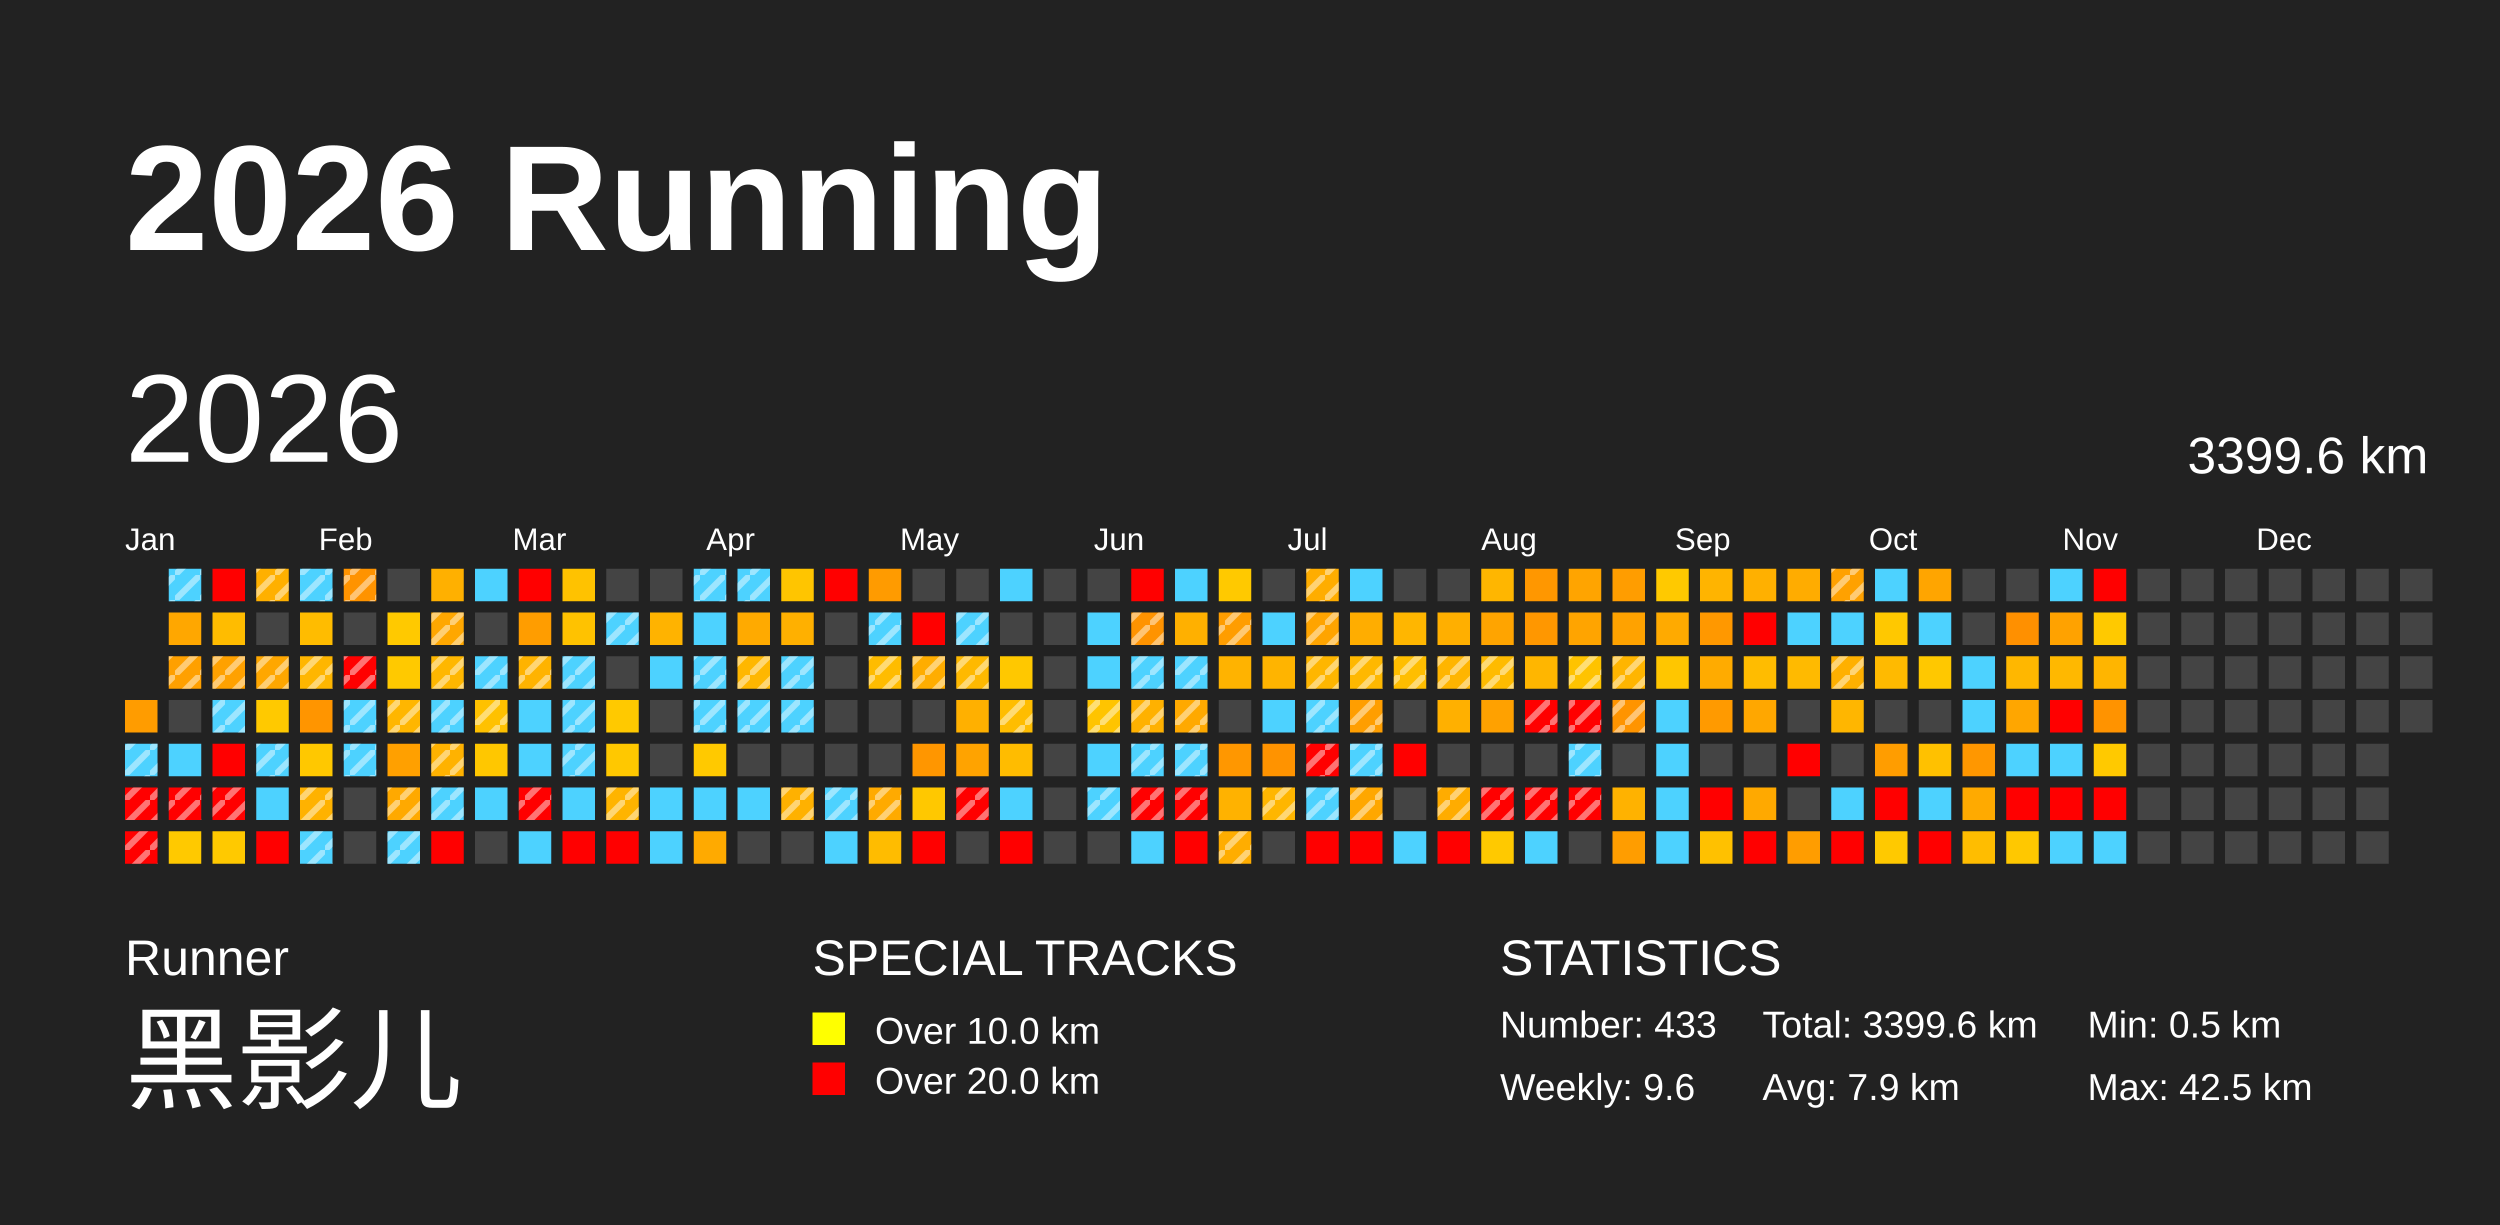
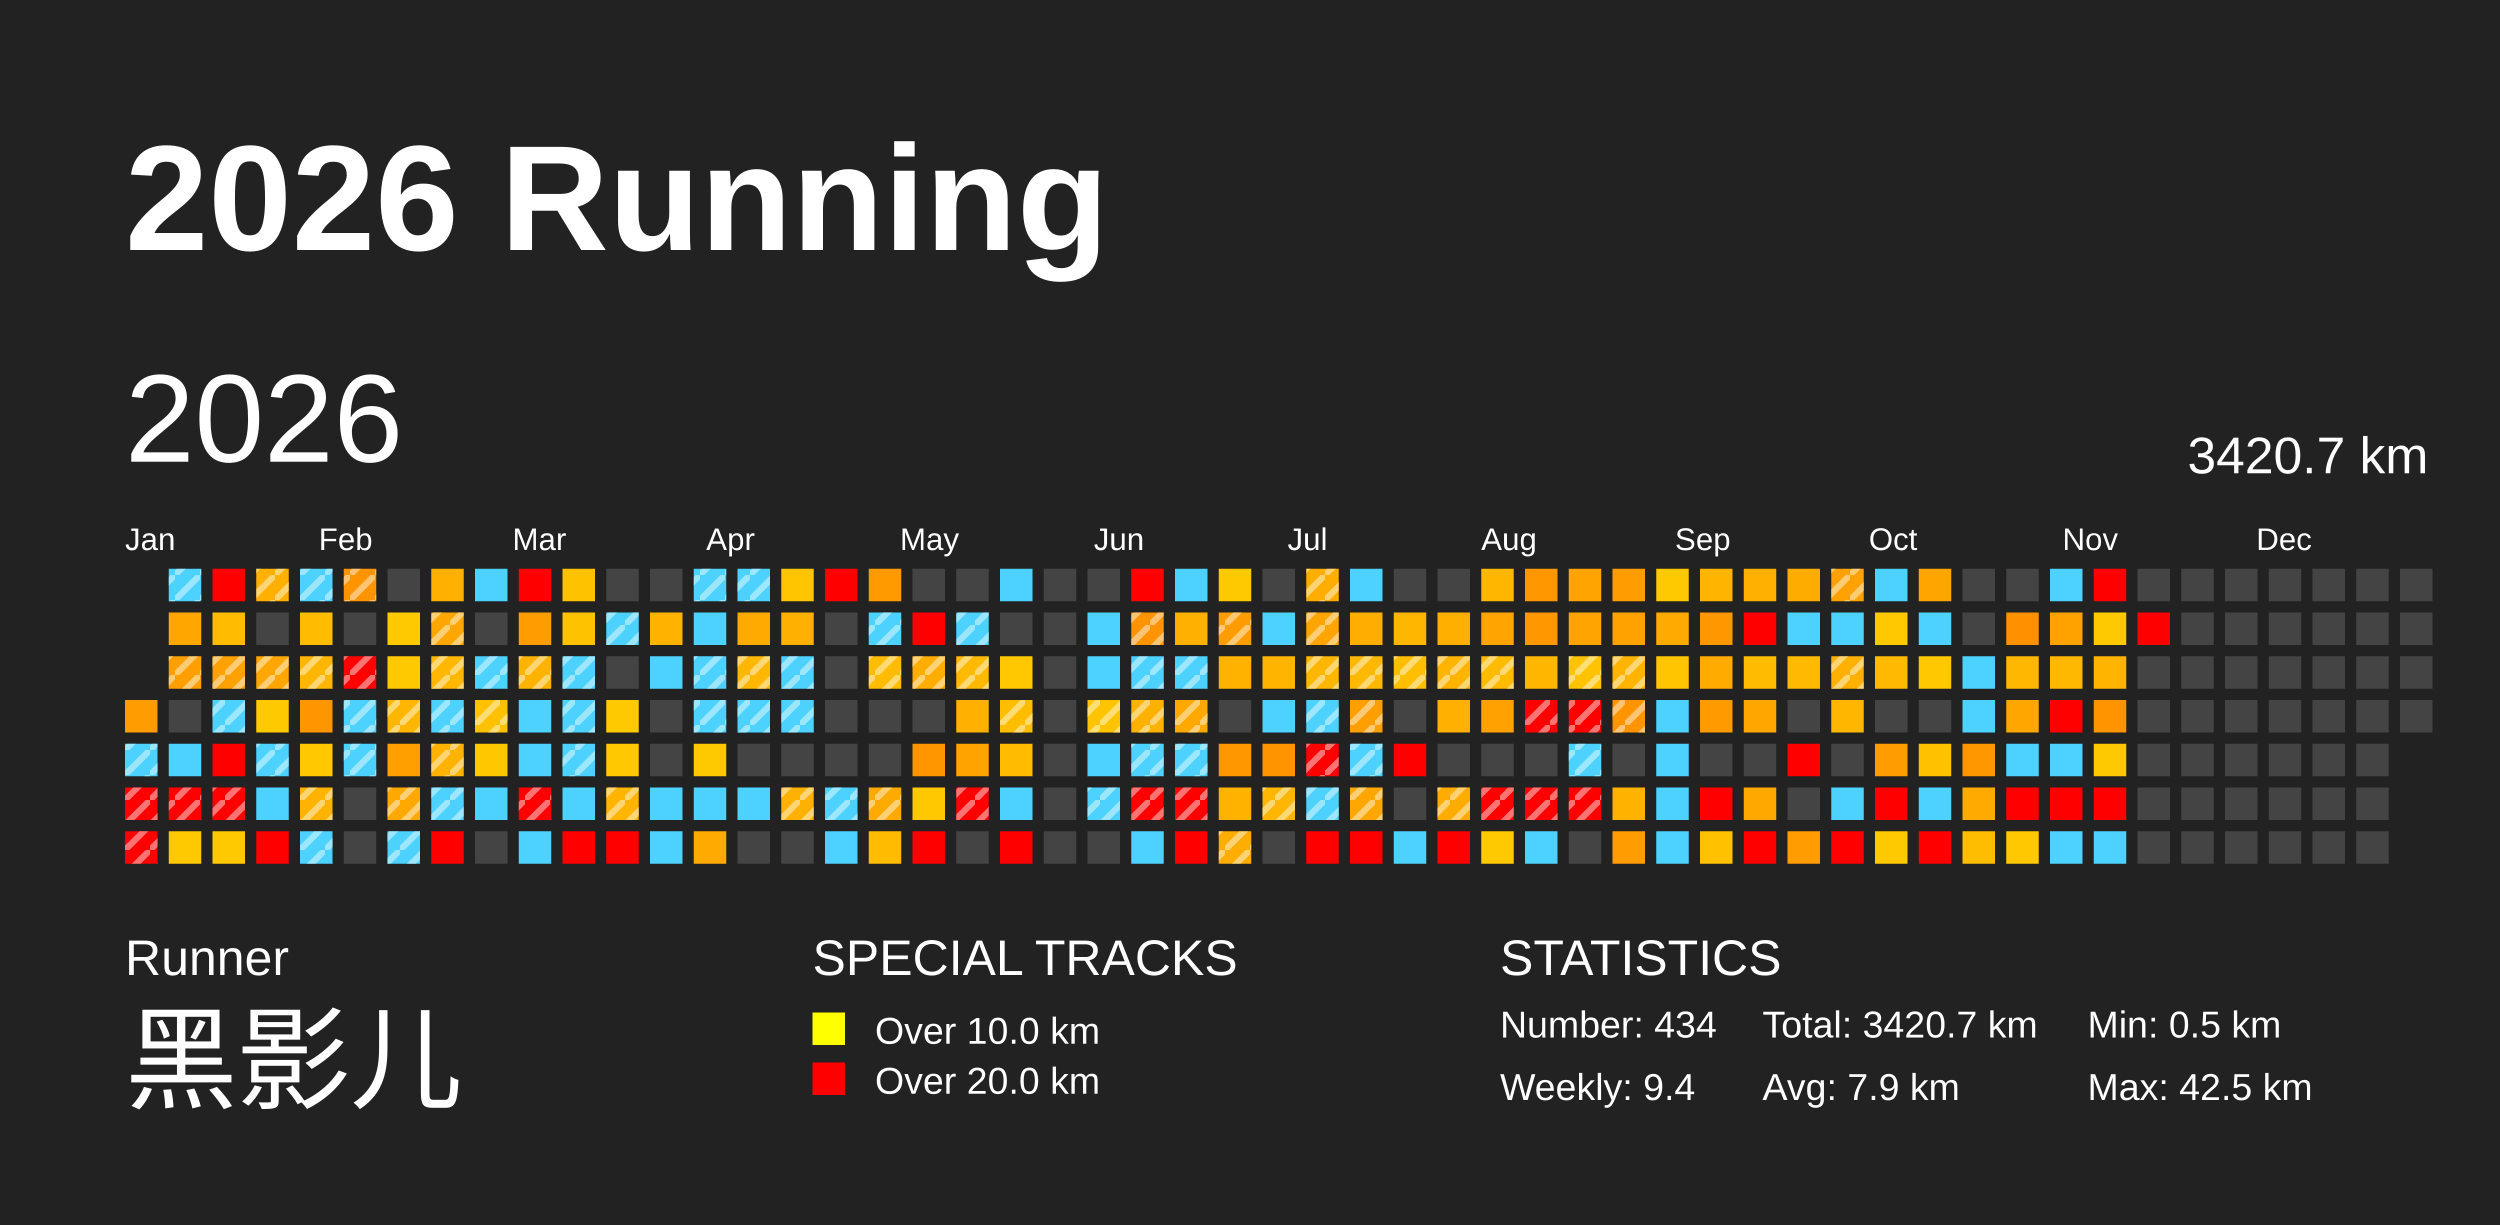
<svg xmlns="http://www.w3.org/2000/svg" baseProfile="full" height="98mm" version="1.1" viewBox="0,0,200,98" width="200mm">
  <defs>
    <pattern height="2" id="indoor-stripe" patternUnits="userSpaceOnUse" width="2">
      <line stroke="white" stroke-opacity="0.45" stroke-width="0.5" x1="0" x2="2" y1="2" y2="0" />
    </pattern>
  </defs>
  <rect fill="#222222" height="98" width="200" x="0" y="0" />
  <text fill="#FFFFFF" style="font-size:12px; font-family:Arial; font-weight:bold;" x="10" y="20">2026 Running</text>
  <text fill="#FFFFFF" style="font-size:4px; font-family:Arial" x="10" y="78">Runner</text>
  <text fill="#FFFFFF" style="font-size:9px; font-family:Arial" x="10" y="88">黑影儿</text>
  <text fill="#FFFFFF" style="font-size:4px; font-family:Arial" x="65" y="78">SPECIAL TRACKS</text>
  <rect fill="yellow" height="2.6" width="2.6" x="65" y="81" />
  <text fill="#FFFFFF" style="font-size:3px; font-family:Arial" x="70" y="83.5">Over 10.0 km</text>
  <rect fill="red" height="2.6" width="2.6" x="65" y="85" />
  <text fill="#FFFFFF" style="font-size:3px; font-family:Arial" x="70" y="87.5">Over 20.0 km</text>
  <text fill="#FFFFFF" style="font-size:4px; font-family:Arial" x="120" y="78">STATISTICS</text>
-   <text fill="#FFFFFF" style="font-size:3px; font-family:Arial" x="120" y="83">Number: 433</text>
-   <text fill="#FFFFFF" style="font-size:3px; font-family:Arial" x="120" y="88">Weekly: 9.6</text>
-   <text fill="#FFFFFF" style="font-size:3px; font-family:Arial" x="141" y="83">Total: 3399.6 km</text>
+   <text fill="#FFFFFF" style="font-size:3px; font-family:Arial" x="120" y="83">Number: 434</text>
+   <text fill="#FFFFFF" style="font-size:3px; font-family:Arial" x="120" y="88">Weekly: 9.4</text>
+   <text fill="#FFFFFF" style="font-size:3px; font-family:Arial" x="141" y="83">Total: 3420.7 km</text>
  <text fill="#FFFFFF" style="font-size:3px; font-family:Arial" x="141" y="88">Avg: 7.9 km</text>
  <text fill="#FFFFFF" style="font-size:3px; font-family:Arial" x="167" y="83">Min: 0.5 km</text>
  <text fill="#FFFFFF" style="font-size:3px; font-family:Arial" x="167" y="88">Max: 42.5 km</text>
  <text dominant-baseline="hanging" fill="#FFFFFF" style="font-size:10.0px; font-family:Arial;" x="10" y="30">2026</text>
-   <text dominant-baseline="hanging" fill="#FFFFFF" style="font-size:4.125px; font-family:Arial;" x="175" y="35">3399.6 km</text>
+   <text dominant-baseline="hanging" fill="#FFFFFF" style="font-size:4.125px; font-family:Arial;" x="175" y="35">3420.7 km</text>
  <text fill="#FFFFFF" style="font-size:2.5px; font-family:Arial" x="10.0" y="44">Jan</text>
  <text fill="#FFFFFF" style="font-size:2.5px; font-family:Arial" x="25.5" y="44">Feb</text>
  <text fill="#FFFFFF" style="font-size:2.5px; font-family:Arial" x="41.0" y="44">Mar</text>
  <text fill="#FFFFFF" style="font-size:2.5px; font-family:Arial" x="56.5" y="44">Apr</text>
  <text fill="#FFFFFF" style="font-size:2.5px; font-family:Arial" x="72.0" y="44">May</text>
  <text fill="#FFFFFF" style="font-size:2.5px; font-family:Arial" x="87.5" y="44">Jun</text>
  <text fill="#FFFFFF" style="font-size:2.5px; font-family:Arial" x="103.0" y="44">Jul</text>
  <text fill="#FFFFFF" style="font-size:2.5px; font-family:Arial" x="118.5" y="44">Aug</text>
  <text fill="#FFFFFF" style="font-size:2.5px; font-family:Arial" x="134.0" y="44">Sep</text>
  <text fill="#FFFFFF" style="font-size:2.5px; font-family:Arial" x="149.5" y="44">Oct</text>
  <text fill="#FFFFFF" style="font-size:2.5px; font-family:Arial" x="165.0" y="44">Nov</text>
  <text fill="#FFFFFF" style="font-size:2.5px; font-family:Arial" x="180.5" y="44">Dec</text>
  <rect fill="#ff9c00" height="2.6" width="2.6" x="10.0" y="56.0" />
  <rect fill="#4dd2ff" height="2.6" width="2.6" x="10.0" y="59.5" />
  <rect fill="url(#indoor-stripe)" height="2.6" style="pointer-events: none;" width="2.6" x="10.0" y="59.5" />
  <rect fill="red" height="2.6" width="2.6" x="10.0" y="63.0" />
  <rect fill="url(#indoor-stripe)" height="2.6" style="pointer-events: none;" width="2.6" x="10.0" y="63.0" />
  <rect fill="red" height="2.6" width="2.6" x="10.0" y="66.5" />
  <rect fill="url(#indoor-stripe)" height="2.6" style="pointer-events: none;" width="2.6" x="10.0" y="66.5" />
  <rect fill="#4dd2ff" height="2.6" width="2.6" x="13.5" y="45.5" />
  <rect fill="url(#indoor-stripe)" height="2.6" style="pointer-events: none;" width="2.6" x="13.5" y="45.5" />
  <rect fill="#ffa700" height="2.6" width="2.6" x="13.5" y="49.0" />
  <rect fill="#ffa000" height="2.6" width="2.6" x="13.5" y="52.5" />
  <rect fill="url(#indoor-stripe)" height="2.6" style="pointer-events: none;" width="2.6" x="13.5" y="52.5" />
  <rect fill="#444444" height="2.6" width="2.6" x="13.5" y="56.0" />
  <rect fill="#4dd2ff" height="2.6" width="2.6" x="13.5" y="59.5" />
  <rect fill="red" height="2.6" width="2.6" x="13.5" y="63.0" />
  <rect fill="url(#indoor-stripe)" height="2.6" style="pointer-events: none;" width="2.6" x="13.5" y="63.0" />
  <rect fill="#ffc900" height="2.6" width="2.6" x="13.5" y="66.5" />
  <rect fill="red" height="2.6" width="2.6" x="17.0" y="45.5" />
  <rect fill="#ffbc00" height="2.6" width="2.6" x="17.0" y="49.0" />
  <rect fill="#ffa100" height="2.6" width="2.6" x="17.0" y="52.5" />
  <rect fill="url(#indoor-stripe)" height="2.6" style="pointer-events: none;" width="2.6" x="17.0" y="52.5" />
  <rect fill="#4dd2ff" height="2.6" width="2.6" x="17.0" y="56.0" />
  <rect fill="url(#indoor-stripe)" height="2.6" style="pointer-events: none;" width="2.6" x="17.0" y="56.0" />
  <rect fill="red" height="2.6" width="2.6" x="17.0" y="59.5" />
  <rect fill="red" height="2.6" width="2.6" x="17.0" y="63.0" />
  <rect fill="url(#indoor-stripe)" height="2.6" style="pointer-events: none;" width="2.6" x="17.0" y="63.0" />
  <rect fill="#ffc900" height="2.6" width="2.6" x="17.0" y="66.5" />
  <rect fill="#ffb000" height="2.6" width="2.6" x="20.5" y="45.5" />
  <rect fill="url(#indoor-stripe)" height="2.6" style="pointer-events: none;" width="2.6" x="20.5" y="45.5" />
  <rect fill="#444444" height="2.6" width="2.6" x="20.5" y="49.0" />
  <rect fill="#ffa700" height="2.6" width="2.6" x="20.5" y="52.5" />
  <rect fill="url(#indoor-stripe)" height="2.6" style="pointer-events: none;" width="2.6" x="20.5" y="52.5" />
  <rect fill="#ffc900" height="2.6" width="2.6" x="20.5" y="56.0" />
  <rect fill="#4dd2ff" height="2.6" width="2.6" x="20.5" y="59.5" />
  <rect fill="url(#indoor-stripe)" height="2.6" style="pointer-events: none;" width="2.6" x="20.5" y="59.5" />
  <rect fill="#4dd2ff" height="2.6" width="2.6" x="20.5" y="63.0" />
  <rect fill="red" height="2.6" width="2.6" x="20.5" y="66.5" />
  <rect fill="#4dd2ff" height="2.6" width="2.6" x="24.0" y="45.5" />
  <rect fill="url(#indoor-stripe)" height="2.6" style="pointer-events: none;" width="2.6" x="24.0" y="45.5" />
  <rect fill="#ffbc00" height="2.6" width="2.6" x="24.0" y="49.0" />
  <rect fill="#ffb600" height="2.6" width="2.6" x="24.0" y="52.5" />
  <rect fill="url(#indoor-stripe)" height="2.6" style="pointer-events: none;" width="2.6" x="24.0" y="52.5" />
  <rect fill="#ff9500" height="2.6" width="2.6" x="24.0" y="56.0" />
  <rect fill="#ffc800" height="2.6" width="2.6" x="24.0" y="59.5" />
  <rect fill="#ffb200" height="2.6" width="2.6" x="24.0" y="63.0" />
  <rect fill="url(#indoor-stripe)" height="2.6" style="pointer-events: none;" width="2.6" x="24.0" y="63.0" />
  <rect fill="#4dd2ff" height="2.6" width="2.6" x="24.0" y="66.5" />
  <rect fill="url(#indoor-stripe)" height="2.6" style="pointer-events: none;" width="2.6" x="24.0" y="66.5" />
  <rect fill="#ff9300" height="2.6" width="2.6" x="27.5" y="45.5" />
  <rect fill="url(#indoor-stripe)" height="2.6" style="pointer-events: none;" width="2.6" x="27.5" y="45.5" />
  <rect fill="#444444" height="2.6" width="2.6" x="27.5" y="49.0" />
  <rect fill="red" height="2.6" width="2.6" x="27.5" y="52.5" />
  <rect fill="url(#indoor-stripe)" height="2.6" style="pointer-events: none;" width="2.6" x="27.5" y="52.5" />
  <rect fill="#4dd2ff" height="2.6" width="2.6" x="27.5" y="56.0" />
  <rect fill="url(#indoor-stripe)" height="2.6" style="pointer-events: none;" width="2.6" x="27.5" y="56.0" />
  <rect fill="#4dd2ff" height="2.6" width="2.6" x="27.5" y="59.5" />
  <rect fill="url(#indoor-stripe)" height="2.6" style="pointer-events: none;" width="2.6" x="27.5" y="59.5" />
  <rect fill="#444444" height="2.6" width="2.6" x="27.5" y="63.0" />
  <rect fill="#444444" height="2.6" width="2.6" x="27.5" y="66.5" />
  <rect fill="#444444" height="2.6" width="2.6" x="31.0" y="45.5" />
  <rect fill="#ffc900" height="2.6" width="2.6" x="31.0" y="49.0" />
  <rect fill="#ffc900" height="2.6" width="2.6" x="31.0" y="52.5" />
  <rect fill="#ffb600" height="2.6" width="2.6" x="31.0" y="56.0" />
  <rect fill="url(#indoor-stripe)" height="2.6" style="pointer-events: none;" width="2.6" x="31.0" y="56.0" />
  <rect fill="#ffa000" height="2.6" width="2.6" x="31.0" y="59.5" />
  <rect fill="#ffa900" height="2.6" width="2.6" x="31.0" y="63.0" />
  <rect fill="url(#indoor-stripe)" height="2.6" style="pointer-events: none;" width="2.6" x="31.0" y="63.0" />
  <rect fill="#4dd2ff" height="2.6" width="2.6" x="31.0" y="66.5" />
  <rect fill="url(#indoor-stripe)" height="2.6" style="pointer-events: none;" width="2.6" x="31.0" y="66.5" />
  <rect fill="#ffb000" height="2.6" width="2.6" x="34.5" y="45.5" />
  <rect fill="#ffa700" height="2.6" width="2.6" x="34.5" y="49.0" />
  <rect fill="url(#indoor-stripe)" height="2.6" style="pointer-events: none;" width="2.6" x="34.5" y="49.0" />
  <rect fill="#ffb700" height="2.6" width="2.6" x="34.5" y="52.5" />
  <rect fill="url(#indoor-stripe)" height="2.6" style="pointer-events: none;" width="2.6" x="34.5" y="52.5" />
  <rect fill="#4dd2ff" height="2.6" width="2.6" x="34.5" y="56.0" />
  <rect fill="url(#indoor-stripe)" height="2.6" style="pointer-events: none;" width="2.6" x="34.5" y="56.0" />
  <rect fill="#ffb200" height="2.6" width="2.6" x="34.5" y="59.5" />
  <rect fill="url(#indoor-stripe)" height="2.6" style="pointer-events: none;" width="2.6" x="34.5" y="59.5" />
  <rect fill="#4dd2ff" height="2.6" width="2.6" x="34.5" y="63.0" />
  <rect fill="url(#indoor-stripe)" height="2.6" style="pointer-events: none;" width="2.6" x="34.5" y="63.0" />
  <rect fill="red" height="2.6" width="2.6" x="34.5" y="66.5" />
  <rect fill="#4dd2ff" height="2.6" width="2.6" x="38.0" y="45.5" />
  <rect fill="#444444" height="2.6" width="2.6" x="38.0" y="49.0" />
  <rect fill="#4dd2ff" height="2.6" width="2.6" x="38.0" y="52.5" />
  <rect fill="url(#indoor-stripe)" height="2.6" style="pointer-events: none;" width="2.6" x="38.0" y="52.5" />
  <rect fill="#ffc100" height="2.6" width="2.6" x="38.0" y="56.0" />
  <rect fill="url(#indoor-stripe)" height="2.6" style="pointer-events: none;" width="2.6" x="38.0" y="56.0" />
  <rect fill="#ffc700" height="2.6" width="2.6" x="38.0" y="59.5" />
  <rect fill="#4dd2ff" height="2.6" width="2.6" x="38.0" y="63.0" />
  <rect fill="#444444" height="2.6" width="2.6" x="38.0" y="66.5" />
  <rect fill="red" height="2.6" width="2.6" x="41.5" y="45.5" />
  <rect fill="#ff9d00" height="2.6" width="2.6" x="41.5" y="49.0" />
  <rect fill="#ffb300" height="2.6" width="2.6" x="41.5" y="52.5" />
  <rect fill="url(#indoor-stripe)" height="2.6" style="pointer-events: none;" width="2.6" x="41.5" y="52.5" />
  <rect fill="#4dd2ff" height="2.6" width="2.6" x="41.5" y="56.0" />
  <rect fill="#4dd2ff" height="2.6" width="2.6" x="41.5" y="59.5" />
  <rect fill="red" height="2.6" width="2.6" x="41.5" y="63.0" />
  <rect fill="url(#indoor-stripe)" height="2.6" style="pointer-events: none;" width="2.6" x="41.5" y="63.0" />
  <rect fill="#4dd2ff" height="2.6" width="2.6" x="41.5" y="66.5" />
  <rect fill="#ffc200" height="2.6" width="2.6" x="45.0" y="45.5" />
  <rect fill="#ffc200" height="2.6" width="2.6" x="45.0" y="49.0" />
  <rect fill="#4dd2ff" height="2.6" width="2.6" x="45.0" y="52.5" />
  <rect fill="url(#indoor-stripe)" height="2.6" style="pointer-events: none;" width="2.6" x="45.0" y="52.5" />
  <rect fill="#4dd2ff" height="2.6" width="2.6" x="45.0" y="56.0" />
  <rect fill="url(#indoor-stripe)" height="2.6" style="pointer-events: none;" width="2.6" x="45.0" y="56.0" />
  <rect fill="#4dd2ff" height="2.6" width="2.6" x="45.0" y="59.5" />
  <rect fill="url(#indoor-stripe)" height="2.6" style="pointer-events: none;" width="2.6" x="45.0" y="59.5" />
  <rect fill="#4dd2ff" height="2.6" width="2.6" x="45.0" y="63.0" />
  <rect fill="red" height="2.6" width="2.6" x="45.0" y="66.5" />
  <rect fill="#444444" height="2.6" width="2.6" x="48.5" y="45.5" />
  <rect fill="#4dd2ff" height="2.6" width="2.6" x="48.5" y="49.0" />
  <rect fill="url(#indoor-stripe)" height="2.6" style="pointer-events: none;" width="2.6" x="48.5" y="49.0" />
  <rect fill="#444444" height="2.6" width="2.6" x="48.5" y="52.5" />
  <rect fill="#ffc900" height="2.6" width="2.6" x="48.5" y="56.0" />
  <rect fill="#ffc800" height="2.6" width="2.6" x="48.5" y="59.5" />
  <rect fill="#ffb400" height="2.6" width="2.6" x="48.5" y="63.0" />
  <rect fill="url(#indoor-stripe)" height="2.6" style="pointer-events: none;" width="2.6" x="48.5" y="63.0" />
  <rect fill="red" height="2.6" width="2.6" x="48.5" y="66.5" />
  <rect fill="#444444" height="2.6" width="2.6" x="52.0" y="45.5" />
  <rect fill="#ffb300" height="2.6" width="2.6" x="52.0" y="49.0" />
  <rect fill="#4dd2ff" height="2.6" width="2.6" x="52.0" y="52.5" />
  <rect fill="#444444" height="2.6" width="2.6" x="52.0" y="56.0" />
  <rect fill="#444444" height="2.6" width="2.6" x="52.0" y="59.5" />
  <rect fill="#4dd2ff" height="2.6" width="2.6" x="52.0" y="63.0" />
  <rect fill="#4dd2ff" height="2.6" width="2.6" x="52.0" y="66.5" />
  <rect fill="#4dd2ff" height="2.6" width="2.6" x="55.5" y="45.5" />
  <rect fill="url(#indoor-stripe)" height="2.6" style="pointer-events: none;" width="2.6" x="55.5" y="45.5" />
  <rect fill="#4dd2ff" height="2.6" width="2.6" x="55.5" y="49.0" />
  <rect fill="#4dd2ff" height="2.6" width="2.6" x="55.5" y="52.5" />
  <rect fill="url(#indoor-stripe)" height="2.6" style="pointer-events: none;" width="2.6" x="55.5" y="52.5" />
  <rect fill="#4dd2ff" height="2.6" width="2.6" x="55.5" y="56.0" />
  <rect fill="url(#indoor-stripe)" height="2.6" style="pointer-events: none;" width="2.6" x="55.5" y="56.0" />
  <rect fill="#ffc900" height="2.6" width="2.6" x="55.5" y="59.5" />
  <rect fill="#4dd2ff" height="2.6" width="2.6" x="55.5" y="63.0" />
  <rect fill="#ffaa00" height="2.6" width="2.6" x="55.5" y="66.5" />
  <rect fill="#4dd2ff" height="2.6" width="2.6" x="59.0" y="45.5" />
  <rect fill="url(#indoor-stripe)" height="2.6" style="pointer-events: none;" width="2.6" x="59.0" y="45.5" />
  <rect fill="#ffaa00" height="2.6" width="2.6" x="59.0" y="49.0" />
  <rect fill="#ffb700" height="2.6" width="2.6" x="59.0" y="52.5" />
  <rect fill="url(#indoor-stripe)" height="2.6" style="pointer-events: none;" width="2.6" x="59.0" y="52.5" />
  <rect fill="#4dd2ff" height="2.6" width="2.6" x="59.0" y="56.0" />
  <rect fill="url(#indoor-stripe)" height="2.6" style="pointer-events: none;" width="2.6" x="59.0" y="56.0" />
  <rect fill="#444444" height="2.6" width="2.6" x="59.0" y="59.5" />
  <rect fill="#4dd2ff" height="2.6" width="2.6" x="59.0" y="63.0" />
  <rect fill="#444444" height="2.6" width="2.6" x="59.0" y="66.5" />
  <rect fill="#ffc500" height="2.6" width="2.6" x="62.5" y="45.5" />
  <rect fill="#ffb000" height="2.6" width="2.6" x="62.5" y="49.0" />
  <rect fill="#4dd2ff" height="2.6" width="2.6" x="62.5" y="52.5" />
  <rect fill="url(#indoor-stripe)" height="2.6" style="pointer-events: none;" width="2.6" x="62.5" y="52.5" />
  <rect fill="#4dd2ff" height="2.6" width="2.6" x="62.5" y="56.0" />
  <rect fill="url(#indoor-stripe)" height="2.6" style="pointer-events: none;" width="2.6" x="62.5" y="56.0" />
  <rect fill="#444444" height="2.6" width="2.6" x="62.5" y="59.5" />
  <rect fill="#ffb100" height="2.6" width="2.6" x="62.5" y="63.0" />
  <rect fill="url(#indoor-stripe)" height="2.6" style="pointer-events: none;" width="2.6" x="62.5" y="63.0" />
  <rect fill="#444444" height="2.6" width="2.6" x="62.5" y="66.5" />
  <rect fill="red" height="2.6" width="2.6" x="66.0" y="45.5" />
  <rect fill="#444444" height="2.6" width="2.6" x="66.0" y="49.0" />
  <rect fill="#444444" height="2.6" width="2.6" x="66.0" y="52.5" />
  <rect fill="#444444" height="2.6" width="2.6" x="66.0" y="56.0" />
  <rect fill="#444444" height="2.6" width="2.6" x="66.0" y="59.5" />
  <rect fill="#4dd2ff" height="2.6" width="2.6" x="66.0" y="63.0" />
  <rect fill="url(#indoor-stripe)" height="2.6" style="pointer-events: none;" width="2.6" x="66.0" y="63.0" />
  <rect fill="#4dd2ff" height="2.6" width="2.6" x="66.0" y="66.5" />
  <rect fill="#ff9b00" height="2.6" width="2.6" x="69.5" y="45.5" />
  <rect fill="#4dd2ff" height="2.6" width="2.6" x="69.5" y="49.0" />
  <rect fill="url(#indoor-stripe)" height="2.6" style="pointer-events: none;" width="2.6" x="69.5" y="49.0" />
  <rect fill="#ffbc00" height="2.6" width="2.6" x="69.5" y="52.5" />
  <rect fill="url(#indoor-stripe)" height="2.6" style="pointer-events: none;" width="2.6" x="69.5" y="52.5" />
  <rect fill="#444444" height="2.6" width="2.6" x="69.5" y="56.0" />
  <rect fill="#444444" height="2.6" width="2.6" x="69.5" y="59.5" />
  <rect fill="#ffaa00" height="2.6" width="2.6" x="69.5" y="63.0" />
  <rect fill="url(#indoor-stripe)" height="2.6" style="pointer-events: none;" width="2.6" x="69.5" y="63.0" />
  <rect fill="#ffbc00" height="2.6" width="2.6" x="69.5" y="66.5" />
  <rect fill="#444444" height="2.6" width="2.6" x="73.0" y="45.5" />
  <rect fill="red" height="2.6" width="2.6" x="73.0" y="49.0" />
  <rect fill="#ffad00" height="2.6" width="2.6" x="73.0" y="52.5" />
  <rect fill="url(#indoor-stripe)" height="2.6" style="pointer-events: none;" width="2.6" x="73.0" y="52.5" />
  <rect fill="#444444" height="2.6" width="2.6" x="73.0" y="56.0" />
  <rect fill="#ff9600" height="2.6" width="2.6" x="73.0" y="59.5" />
  <rect fill="#ffc800" height="2.6" width="2.6" x="73.0" y="63.0" />
  <rect fill="red" height="2.6" width="2.6" x="73.0" y="66.5" />
  <rect fill="#444444" height="2.6" width="2.6" x="76.5" y="45.5" />
  <rect fill="#4dd2ff" height="2.6" width="2.6" x="76.5" y="49.0" />
  <rect fill="url(#indoor-stripe)" height="2.6" style="pointer-events: none;" width="2.6" x="76.5" y="49.0" />
  <rect fill="#ffb900" height="2.6" width="2.6" x="76.5" y="52.5" />
  <rect fill="url(#indoor-stripe)" height="2.6" style="pointer-events: none;" width="2.6" x="76.5" y="52.5" />
  <rect fill="#ffb000" height="2.6" width="2.6" x="76.5" y="56.0" />
  <rect fill="#ffa300" height="2.6" width="2.6" x="76.5" y="59.5" />
  <rect fill="red" height="2.6" width="2.6" x="76.5" y="63.0" />
  <rect fill="url(#indoor-stripe)" height="2.6" style="pointer-events: none;" width="2.6" x="76.5" y="63.0" />
  <rect fill="#444444" height="2.6" width="2.6" x="76.5" y="66.5" />
  <rect fill="#4dd2ff" height="2.6" width="2.6" x="80.0" y="45.5" />
  <rect fill="#444444" height="2.6" width="2.6" x="80.0" y="49.0" />
  <rect fill="#ffc800" height="2.6" width="2.6" x="80.0" y="52.5" />
  <rect fill="#ffbd00" height="2.6" width="2.6" x="80.0" y="56.0" />
  <rect fill="url(#indoor-stripe)" height="2.6" style="pointer-events: none;" width="2.6" x="80.0" y="56.0" />
  <rect fill="#ffbc00" height="2.6" width="2.6" x="80.0" y="59.5" />
  <rect fill="#4dd2ff" height="2.6" width="2.6" x="80.0" y="63.0" />
  <rect fill="red" height="2.6" width="2.6" x="80.0" y="66.5" />
  <rect fill="#444444" height="2.6" width="2.6" x="83.5" y="45.5" />
  <rect fill="#444444" height="2.6" width="2.6" x="83.5" y="49.0" />
  <rect fill="#444444" height="2.6" width="2.6" x="83.5" y="52.5" />
  <rect fill="#444444" height="2.6" width="2.6" x="83.5" y="56.0" />
  <rect fill="#444444" height="2.6" width="2.6" x="83.5" y="59.5" />
  <rect fill="#444444" height="2.6" width="2.6" x="83.5" y="63.0" />
  <rect fill="#444444" height="2.6" width="2.6" x="83.5" y="66.5" />
  <rect fill="#444444" height="2.6" width="2.6" x="87.0" y="45.5" />
  <rect fill="#4dd2ff" height="2.6" width="2.6" x="87.0" y="49.0" />
  <rect fill="#4dd2ff" height="2.6" width="2.6" x="87.0" y="52.5" />
  <rect fill="#ffc400" height="2.6" width="2.6" x="87.0" y="56.0" />
  <rect fill="url(#indoor-stripe)" height="2.6" style="pointer-events: none;" width="2.6" x="87.0" y="56.0" />
  <rect fill="#4dd2ff" height="2.6" width="2.6" x="87.0" y="59.5" />
  <rect fill="#4dd2ff" height="2.6" width="2.6" x="87.0" y="63.0" />
  <rect fill="url(#indoor-stripe)" height="2.6" style="pointer-events: none;" width="2.6" x="87.0" y="63.0" />
  <rect fill="#444444" height="2.6" width="2.6" x="87.0" y="66.5" />
  <rect fill="red" height="2.6" width="2.6" x="90.5" y="45.5" />
  <rect fill="#ff9300" height="2.6" width="2.6" x="90.5" y="49.0" />
  <rect fill="url(#indoor-stripe)" height="2.6" style="pointer-events: none;" width="2.6" x="90.5" y="49.0" />
  <rect fill="#4dd2ff" height="2.6" width="2.6" x="90.5" y="52.5" />
  <rect fill="url(#indoor-stripe)" height="2.6" style="pointer-events: none;" width="2.6" x="90.5" y="52.5" />
  <rect fill="#ffb100" height="2.6" width="2.6" x="90.5" y="56.0" />
  <rect fill="url(#indoor-stripe)" height="2.6" style="pointer-events: none;" width="2.6" x="90.5" y="56.0" />
  <rect fill="#4dd2ff" height="2.6" width="2.6" x="90.5" y="59.5" />
  <rect fill="url(#indoor-stripe)" height="2.6" style="pointer-events: none;" width="2.6" x="90.5" y="59.5" />
  <rect fill="red" height="2.6" width="2.6" x="90.5" y="63.0" />
  <rect fill="url(#indoor-stripe)" height="2.6" style="pointer-events: none;" width="2.6" x="90.5" y="63.0" />
  <rect fill="#4dd2ff" height="2.6" width="2.6" x="90.5" y="66.5" />
  <rect fill="#4dd2ff" height="2.6" width="2.6" x="94.0" y="45.5" />
  <rect fill="#ffb000" height="2.6" width="2.6" x="94.0" y="49.0" />
  <rect fill="#4dd2ff" height="2.6" width="2.6" x="94.0" y="52.5" />
  <rect fill="url(#indoor-stripe)" height="2.6" style="pointer-events: none;" width="2.6" x="94.0" y="52.5" />
  <rect fill="#ffa900" height="2.6" width="2.6" x="94.0" y="56.0" />
  <rect fill="url(#indoor-stripe)" height="2.6" style="pointer-events: none;" width="2.6" x="94.0" y="56.0" />
  <rect fill="#4dd2ff" height="2.6" width="2.6" x="94.0" y="59.5" />
  <rect fill="url(#indoor-stripe)" height="2.6" style="pointer-events: none;" width="2.6" x="94.0" y="59.5" />
  <rect fill="red" height="2.6" width="2.6" x="94.0" y="63.0" />
  <rect fill="url(#indoor-stripe)" height="2.6" style="pointer-events: none;" width="2.6" x="94.0" y="63.0" />
  <rect fill="red" height="2.6" width="2.6" x="94.0" y="66.5" />
  <rect fill="#ffc900" height="2.6" width="2.6" x="97.5" y="45.5" />
  <rect fill="#ff9d00" height="2.6" width="2.6" x="97.5" y="49.0" />
  <rect fill="url(#indoor-stripe)" height="2.6" style="pointer-events: none;" width="2.6" x="97.5" y="49.0" />
  <rect fill="#ffb300" height="2.6" width="2.6" x="97.5" y="52.5" />
  <rect fill="#444444" height="2.6" width="2.6" x="97.5" y="56.0" />
  <rect fill="#ff9700" height="2.6" width="2.6" x="97.5" y="59.5" />
  <rect fill="#ffb200" height="2.6" width="2.6" x="97.5" y="63.0" />
  <rect fill="#ffad00" height="2.6" width="2.6" x="97.5" y="66.5" />
  <rect fill="url(#indoor-stripe)" height="2.6" style="pointer-events: none;" width="2.6" x="97.5" y="66.5" />
  <rect fill="#444444" height="2.6" width="2.6" x="101.0" y="45.5" />
  <rect fill="#4dd2ff" height="2.6" width="2.6" x="101.0" y="49.0" />
  <rect fill="#ffb400" height="2.6" width="2.6" x="101.0" y="52.5" />
  <rect fill="#4dd2ff" height="2.6" width="2.6" x="101.0" y="56.0" />
  <rect fill="#ff9300" height="2.6" width="2.6" x="101.0" y="59.5" />
  <rect fill="#ffb600" height="2.6" width="2.6" x="101.0" y="63.0" />
  <rect fill="url(#indoor-stripe)" height="2.6" style="pointer-events: none;" width="2.6" x="101.0" y="63.0" />
  <rect fill="#444444" height="2.6" width="2.6" x="101.0" y="66.5" />
  <rect fill="#ffad00" height="2.6" width="2.6" x="104.5" y="45.5" />
  <rect fill="url(#indoor-stripe)" height="2.6" style="pointer-events: none;" width="2.6" x="104.5" y="45.5" />
  <rect fill="#ffa400" height="2.6" width="2.6" x="104.5" y="49.0" />
  <rect fill="url(#indoor-stripe)" height="2.6" style="pointer-events: none;" width="2.6" x="104.5" y="49.0" />
  <rect fill="#ffb600" height="2.6" width="2.6" x="104.5" y="52.5" />
  <rect fill="url(#indoor-stripe)" height="2.6" style="pointer-events: none;" width="2.6" x="104.5" y="52.5" />
  <rect fill="#4dd2ff" height="2.6" width="2.6" x="104.5" y="56.0" />
  <rect fill="url(#indoor-stripe)" height="2.6" style="pointer-events: none;" width="2.6" x="104.5" y="56.0" />
  <rect fill="red" height="2.6" width="2.6" x="104.5" y="59.5" />
  <rect fill="url(#indoor-stripe)" height="2.6" style="pointer-events: none;" width="2.6" x="104.5" y="59.5" />
  <rect fill="#4dd2ff" height="2.6" width="2.6" x="104.5" y="63.0" />
  <rect fill="url(#indoor-stripe)" height="2.6" style="pointer-events: none;" width="2.6" x="104.5" y="63.0" />
  <rect fill="red" height="2.6" width="2.6" x="104.5" y="66.5" />
  <rect fill="#4dd2ff" height="2.6" width="2.6" x="108.0" y="45.5" />
  <rect fill="#ffad00" height="2.6" width="2.6" x="108.0" y="49.0" />
  <rect fill="#ffb800" height="2.6" width="2.6" x="108.0" y="52.5" />
  <rect fill="url(#indoor-stripe)" height="2.6" style="pointer-events: none;" width="2.6" x="108.0" y="52.5" />
  <rect fill="#ff9e00" height="2.6" width="2.6" x="108.0" y="56.0" />
  <rect fill="url(#indoor-stripe)" height="2.6" style="pointer-events: none;" width="2.6" x="108.0" y="56.0" />
  <rect fill="#4dd2ff" height="2.6" width="2.6" x="108.0" y="59.5" />
  <rect fill="url(#indoor-stripe)" height="2.6" style="pointer-events: none;" width="2.6" x="108.0" y="59.5" />
  <rect fill="#ffa700" height="2.6" width="2.6" x="108.0" y="63.0" />
  <rect fill="url(#indoor-stripe)" height="2.6" style="pointer-events: none;" width="2.6" x="108.0" y="63.0" />
  <rect fill="red" height="2.6" width="2.6" x="108.0" y="66.5" />
  <rect fill="#444444" height="2.6" width="2.6" x="111.5" y="45.5" />
  <rect fill="#ffb600" height="2.6" width="2.6" x="111.5" y="49.0" />
  <rect fill="#ffbe00" height="2.6" width="2.6" x="111.5" y="52.5" />
  <rect fill="url(#indoor-stripe)" height="2.6" style="pointer-events: none;" width="2.6" x="111.5" y="52.5" />
  <rect fill="#444444" height="2.6" width="2.6" x="111.5" y="56.0" />
  <rect fill="red" height="2.6" width="2.6" x="111.5" y="59.5" />
  <rect fill="#444444" height="2.6" width="2.6" x="111.5" y="63.0" />
  <rect fill="#4dd2ff" height="2.6" width="2.6" x="111.5" y="66.5" />
  <rect fill="#444444" height="2.6" width="2.6" x="115.0" y="45.5" />
  <rect fill="#ffaf00" height="2.6" width="2.6" x="115.0" y="49.0" />
  <rect fill="#ffb500" height="2.6" width="2.6" x="115.0" y="52.5" />
  <rect fill="url(#indoor-stripe)" height="2.6" style="pointer-events: none;" width="2.6" x="115.0" y="52.5" />
  <rect fill="#ffb000" height="2.6" width="2.6" x="115.0" y="56.0" />
  <rect fill="#444444" height="2.6" width="2.6" x="115.0" y="59.5" />
  <rect fill="#ffac00" height="2.6" width="2.6" x="115.0" y="63.0" />
  <rect fill="url(#indoor-stripe)" height="2.6" style="pointer-events: none;" width="2.6" x="115.0" y="63.0" />
  <rect fill="red" height="2.6" width="2.6" x="115.0" y="66.5" />
  <rect fill="#ffb600" height="2.6" width="2.6" x="118.5" y="45.5" />
  <rect fill="#ffa400" height="2.6" width="2.6" x="118.5" y="49.0" />
  <rect fill="#ffbb00" height="2.6" width="2.6" x="118.5" y="52.5" />
  <rect fill="url(#indoor-stripe)" height="2.6" style="pointer-events: none;" width="2.6" x="118.5" y="52.5" />
  <rect fill="#ffa100" height="2.6" width="2.6" x="118.5" y="56.0" />
  <rect fill="#444444" height="2.6" width="2.6" x="118.5" y="59.5" />
  <rect fill="red" height="2.6" width="2.6" x="118.5" y="63.0" />
  <rect fill="url(#indoor-stripe)" height="2.6" style="pointer-events: none;" width="2.6" x="118.5" y="63.0" />
  <rect fill="#ffc900" height="2.6" width="2.6" x="118.5" y="66.5" />
  <rect fill="#ff9700" height="2.6" width="2.6" x="122.0" y="45.5" />
  <rect fill="#ff9700" height="2.6" width="2.6" x="122.0" y="49.0" />
  <rect fill="#ffb600" height="2.6" width="2.6" x="122.0" y="52.5" />
  <rect fill="red" height="2.6" width="2.6" x="122.0" y="56.0" />
  <rect fill="url(#indoor-stripe)" height="2.6" style="pointer-events: none;" width="2.6" x="122.0" y="56.0" />
  <rect fill="#444444" height="2.6" width="2.6" x="122.0" y="59.5" />
  <rect fill="red" height="2.6" width="2.6" x="122.0" y="63.0" />
  <rect fill="url(#indoor-stripe)" height="2.6" style="pointer-events: none;" width="2.6" x="122.0" y="63.0" />
  <rect fill="#4dd2ff" height="2.6" width="2.6" x="122.0" y="66.5" />
  <rect fill="#ffa400" height="2.6" width="2.6" x="125.5" y="45.5" />
  <rect fill="#ffa400" height="2.6" width="2.6" x="125.5" y="49.0" />
  <rect fill="#ffc300" height="2.6" width="2.6" x="125.5" y="52.5" />
  <rect fill="url(#indoor-stripe)" height="2.6" style="pointer-events: none;" width="2.6" x="125.5" y="52.5" />
  <rect fill="red" height="2.6" width="2.6" x="125.5" y="56.0" />
  <rect fill="url(#indoor-stripe)" height="2.6" style="pointer-events: none;" width="2.6" x="125.5" y="56.0" />
  <rect fill="#4dd2ff" height="2.6" width="2.6" x="125.5" y="59.5" />
  <rect fill="url(#indoor-stripe)" height="2.6" style="pointer-events: none;" width="2.6" x="125.5" y="59.5" />
  <rect fill="red" height="2.6" width="2.6" x="125.5" y="63.0" />
  <rect fill="url(#indoor-stripe)" height="2.6" style="pointer-events: none;" width="2.6" x="125.5" y="63.0" />
  <rect fill="#444444" height="2.6" width="2.6" x="125.5" y="66.5" />
  <rect fill="#ff9d00" height="2.6" width="2.6" x="129.0" y="45.5" />
  <rect fill="#ffa200" height="2.6" width="2.6" x="129.0" y="49.0" />
  <rect fill="#ffb500" height="2.6" width="2.6" x="129.0" y="52.5" />
  <rect fill="url(#indoor-stripe)" height="2.6" style="pointer-events: none;" width="2.6" x="129.0" y="52.5" />
  <rect fill="#ff9400" height="2.6" width="2.6" x="129.0" y="56.0" />
  <rect fill="url(#indoor-stripe)" height="2.6" style="pointer-events: none;" width="2.6" x="129.0" y="56.0" />
  <rect fill="#444444" height="2.6" width="2.6" x="129.0" y="59.5" />
  <rect fill="#ffb200" height="2.6" width="2.6" x="129.0" y="63.0" />
  <rect fill="#ff9d00" height="2.6" width="2.6" x="129.0" y="66.5" />
  <rect fill="#ffc900" height="2.6" width="2.6" x="132.5" y="45.5" />
  <rect fill="#ffaa00" height="2.6" width="2.6" x="132.5" y="49.0" />
  <rect fill="#ffc600" height="2.6" width="2.6" x="132.5" y="52.5" />
  <rect fill="#4dd2ff" height="2.6" width="2.6" x="132.5" y="56.0" />
  <rect fill="#4dd2ff" height="2.6" width="2.6" x="132.5" y="59.5" />
  <rect fill="#4dd2ff" height="2.6" width="2.6" x="132.5" y="63.0" />
  <rect fill="#4dd2ff" height="2.6" width="2.6" x="132.5" y="66.5" />
  <rect fill="#ffb400" height="2.6" width="2.6" x="136.0" y="45.5" />
  <rect fill="#ff9800" height="2.6" width="2.6" x="136.0" y="49.0" />
  <rect fill="#ffab00" height="2.6" width="2.6" x="136.0" y="52.5" />
  <rect fill="#ff9a00" height="2.6" width="2.6" x="136.0" y="56.0" />
  <rect fill="#444444" height="2.6" width="2.6" x="136.0" y="59.5" />
  <rect fill="red" height="2.6" width="2.6" x="136.0" y="63.0" />
  <rect fill="#ffc100" height="2.6" width="2.6" x="136.0" y="66.5" />
  <rect fill="#ffb000" height="2.6" width="2.6" x="139.5" y="45.5" />
  <rect fill="red" height="2.6" width="2.6" x="139.5" y="49.0" />
  <rect fill="#ffbc00" height="2.6" width="2.6" x="139.5" y="52.5" />
  <rect fill="#ffa700" height="2.6" width="2.6" x="139.5" y="56.0" />
  <rect fill="#444444" height="2.6" width="2.6" x="139.5" y="59.5" />
  <rect fill="#ffa900" height="2.6" width="2.6" x="139.5" y="63.0" />
  <rect fill="red" height="2.6" width="2.6" x="139.5" y="66.5" />
  <rect fill="#ffac00" height="2.6" width="2.6" x="143.0" y="45.5" />
  <rect fill="#4dd2ff" height="2.6" width="2.6" x="143.0" y="49.0" />
  <rect fill="#ffba00" height="2.6" width="2.6" x="143.0" y="52.5" />
  <rect fill="#444444" height="2.6" width="2.6" x="143.0" y="56.0" />
  <rect fill="red" height="2.6" width="2.6" x="143.0" y="59.5" />
  <rect fill="#444444" height="2.6" width="2.6" x="143.0" y="63.0" />
  <rect fill="#ff9d00" height="2.6" width="2.6" x="143.0" y="66.5" />
  <rect fill="#ffa100" height="2.6" width="2.6" x="146.5" y="45.5" />
  <rect fill="url(#indoor-stripe)" height="2.6" style="pointer-events: none;" width="2.6" x="146.5" y="45.5" />
  <rect fill="#4dd2ff" height="2.6" width="2.6" x="146.5" y="49.0" />
  <rect fill="#ffb000" height="2.6" width="2.6" x="146.5" y="52.5" />
  <rect fill="url(#indoor-stripe)" height="2.6" style="pointer-events: none;" width="2.6" x="146.5" y="52.5" />
  <rect fill="#ffb600" height="2.6" width="2.6" x="146.5" y="56.0" />
  <rect fill="#444444" height="2.6" width="2.6" x="146.5" y="59.5" />
  <rect fill="#4dd2ff" height="2.6" width="2.6" x="146.5" y="63.0" />
  <rect fill="red" height="2.6" width="2.6" x="146.5" y="66.5" />
  <rect fill="#4dd2ff" height="2.6" width="2.6" x="150.0" y="45.5" />
  <rect fill="#ffc800" height="2.6" width="2.6" x="150.0" y="49.0" />
  <rect fill="#ffba00" height="2.6" width="2.6" x="150.0" y="52.5" />
  <rect fill="#444444" height="2.6" width="2.6" x="150.0" y="56.0" />
  <rect fill="#ff9d00" height="2.6" width="2.6" x="150.0" y="59.5" />
  <rect fill="red" height="2.6" width="2.6" x="150.0" y="63.0" />
  <rect fill="#ffc900" height="2.6" width="2.6" x="150.0" y="66.5" />
  <rect fill="#ffa500" height="2.6" width="2.6" x="153.5" y="45.5" />
  <rect fill="#4dd2ff" height="2.6" width="2.6" x="153.5" y="49.0" />
  <rect fill="#ffc800" height="2.6" width="2.6" x="153.5" y="52.5" />
  <rect fill="#444444" height="2.6" width="2.6" x="153.5" y="56.0" />
  <rect fill="#ffc100" height="2.6" width="2.6" x="153.5" y="59.5" />
  <rect fill="#4dd2ff" height="2.6" width="2.6" x="153.5" y="63.0" />
  <rect fill="red" height="2.6" width="2.6" x="153.5" y="66.5" />
  <rect fill="#444444" height="2.6" width="2.6" x="157.0" y="45.5" />
  <rect fill="#444444" height="2.6" width="2.6" x="157.0" y="49.0" />
  <rect fill="#4dd2ff" height="2.6" width="2.6" x="157.0" y="52.5" />
  <rect fill="#4dd2ff" height="2.6" width="2.6" x="157.0" y="56.0" />
  <rect fill="#ff9700" height="2.6" width="2.6" x="157.0" y="59.5" />
  <rect fill="#ffaa00" height="2.6" width="2.6" x="157.0" y="63.0" />
  <rect fill="#ffbd00" height="2.6" width="2.6" x="157.0" y="66.5" />
  <rect fill="#444444" height="2.6" width="2.6" x="160.5" y="45.5" />
  <rect fill="#ff9000" height="2.6" width="2.6" x="160.5" y="49.0" />
  <rect fill="#ffb700" height="2.6" width="2.6" x="160.5" y="52.5" />
  <rect fill="#ffa600" height="2.6" width="2.6" x="160.5" y="56.0" />
  <rect fill="#4dd2ff" height="2.6" width="2.6" x="160.5" y="59.5" />
  <rect fill="red" height="2.6" width="2.6" x="160.5" y="63.0" />
  <rect fill="#ffc800" height="2.6" width="2.6" x="160.5" y="66.5" />
  <rect fill="#4dd2ff" height="2.6" width="2.6" x="164.0" y="45.5" />
  <rect fill="#ffa200" height="2.6" width="2.6" x="164.0" y="49.0" />
  <rect fill="#ffb800" height="2.6" width="2.6" x="164.0" y="52.5" />
  <rect fill="red" height="2.6" width="2.6" x="164.0" y="56.0" />
  <rect fill="#4dd2ff" height="2.6" width="2.6" x="164.0" y="59.5" />
  <rect fill="red" height="2.6" width="2.6" x="164.0" y="63.0" />
  <rect fill="#4dd2ff" height="2.6" width="2.6" x="164.0" y="66.5" />
  <rect fill="red" height="2.6" width="2.6" x="167.5" y="45.5" />
  <rect fill="#ffc900" height="2.6" width="2.6" x="167.5" y="49.0" />
  <rect fill="#ffb500" height="2.6" width="2.6" x="167.5" y="52.5" />
  <rect fill="#ff9300" height="2.6" width="2.6" x="167.5" y="56.0" />
  <rect fill="#ffc900" height="2.6" width="2.6" x="167.5" y="59.5" />
  <rect fill="red" height="2.6" width="2.6" x="167.5" y="63.0" />
  <rect fill="#4dd2ff" height="2.6" width="2.6" x="167.5" y="66.5" />
  <rect fill="#444444" height="2.6" width="2.6" x="171.0" y="45.5" />
-   <rect fill="#444444" height="2.6" width="2.6" x="171.0" y="49.0" />
+   <rect fill="red" height="2.6" width="2.6" x="171.0" y="49.0" />
  <rect fill="#444444" height="2.6" width="2.6" x="171.0" y="52.5" />
  <rect fill="#444444" height="2.6" width="2.6" x="171.0" y="56.0" />
  <rect fill="#444444" height="2.6" width="2.6" x="171.0" y="59.5" />
  <rect fill="#444444" height="2.6" width="2.6" x="171.0" y="63.0" />
  <rect fill="#444444" height="2.6" width="2.6" x="171.0" y="66.5" />
  <rect fill="#444444" height="2.6" width="2.6" x="174.5" y="45.5" />
  <rect fill="#444444" height="2.6" width="2.6" x="174.5" y="49.0" />
  <rect fill="#444444" height="2.6" width="2.6" x="174.5" y="52.5" />
  <rect fill="#444444" height="2.6" width="2.6" x="174.5" y="56.0" />
  <rect fill="#444444" height="2.6" width="2.6" x="174.5" y="59.5" />
  <rect fill="#444444" height="2.6" width="2.6" x="174.5" y="63.0" />
  <rect fill="#444444" height="2.6" width="2.6" x="174.5" y="66.5" />
  <rect fill="#444444" height="2.6" width="2.6" x="178.0" y="45.5" />
  <rect fill="#444444" height="2.6" width="2.6" x="178.0" y="49.0" />
  <rect fill="#444444" height="2.6" width="2.6" x="178.0" y="52.5" />
  <rect fill="#444444" height="2.6" width="2.6" x="178.0" y="56.0" />
  <rect fill="#444444" height="2.6" width="2.6" x="178.0" y="59.5" />
  <rect fill="#444444" height="2.6" width="2.6" x="178.0" y="63.0" />
  <rect fill="#444444" height="2.6" width="2.6" x="178.0" y="66.5" />
  <rect fill="#444444" height="2.6" width="2.6" x="181.5" y="45.5" />
  <rect fill="#444444" height="2.6" width="2.6" x="181.5" y="49.0" />
  <rect fill="#444444" height="2.6" width="2.6" x="181.5" y="52.5" />
  <rect fill="#444444" height="2.6" width="2.6" x="181.5" y="56.0" />
  <rect fill="#444444" height="2.6" width="2.6" x="181.5" y="59.5" />
  <rect fill="#444444" height="2.6" width="2.6" x="181.5" y="63.0" />
  <rect fill="#444444" height="2.6" width="2.6" x="181.5" y="66.5" />
  <rect fill="#444444" height="2.6" width="2.6" x="185.0" y="45.5" />
  <rect fill="#444444" height="2.6" width="2.6" x="185.0" y="49.0" />
  <rect fill="#444444" height="2.6" width="2.6" x="185.0" y="52.5" />
  <rect fill="#444444" height="2.6" width="2.6" x="185.0" y="56.0" />
  <rect fill="#444444" height="2.6" width="2.6" x="185.0" y="59.5" />
  <rect fill="#444444" height="2.6" width="2.6" x="185.0" y="63.0" />
  <rect fill="#444444" height="2.6" width="2.6" x="185.0" y="66.5" />
  <rect fill="#444444" height="2.6" width="2.6" x="188.5" y="45.5" />
  <rect fill="#444444" height="2.6" width="2.6" x="188.5" y="49.0" />
  <rect fill="#444444" height="2.6" width="2.6" x="188.5" y="52.5" />
  <rect fill="#444444" height="2.6" width="2.6" x="188.5" y="56.0" />
  <rect fill="#444444" height="2.6" width="2.6" x="188.5" y="59.5" />
  <rect fill="#444444" height="2.6" width="2.6" x="188.5" y="63.0" />
  <rect fill="#444444" height="2.6" width="2.6" x="188.5" y="66.5" />
  <rect fill="#444444" height="2.6" width="2.6" x="192.0" y="45.5" />
  <rect fill="#444444" height="2.6" width="2.6" x="192.0" y="49.0" />
  <rect fill="#444444" height="2.6" width="2.6" x="192.0" y="52.5" />
  <rect fill="#444444" height="2.6" width="2.6" x="192.0" y="56.0" />
</svg>
